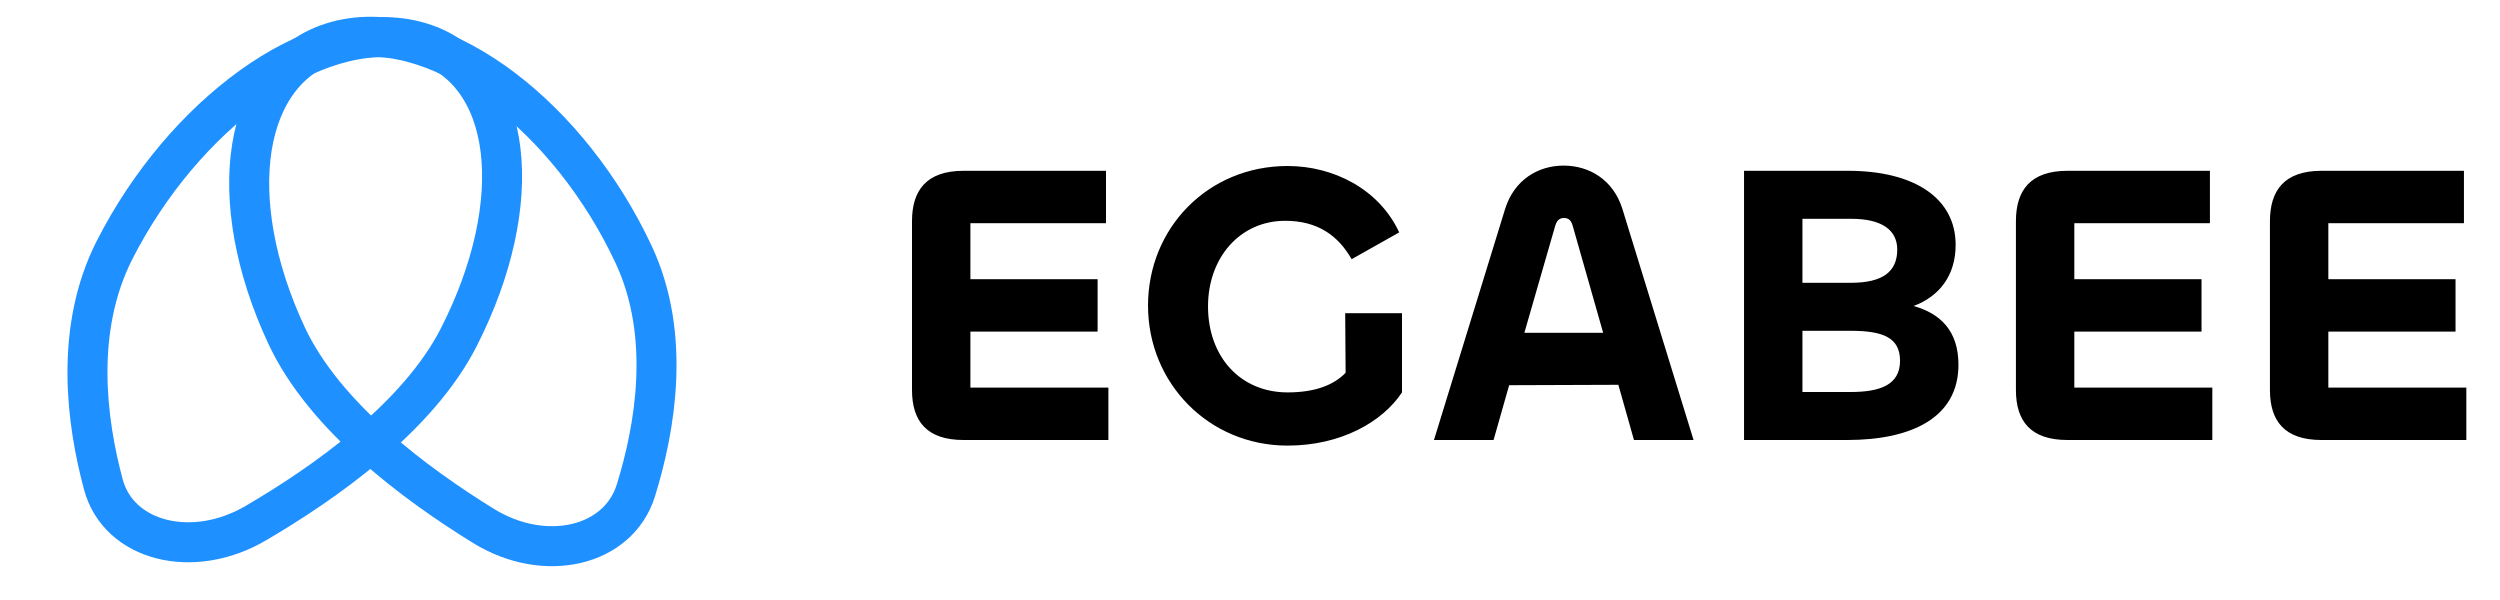
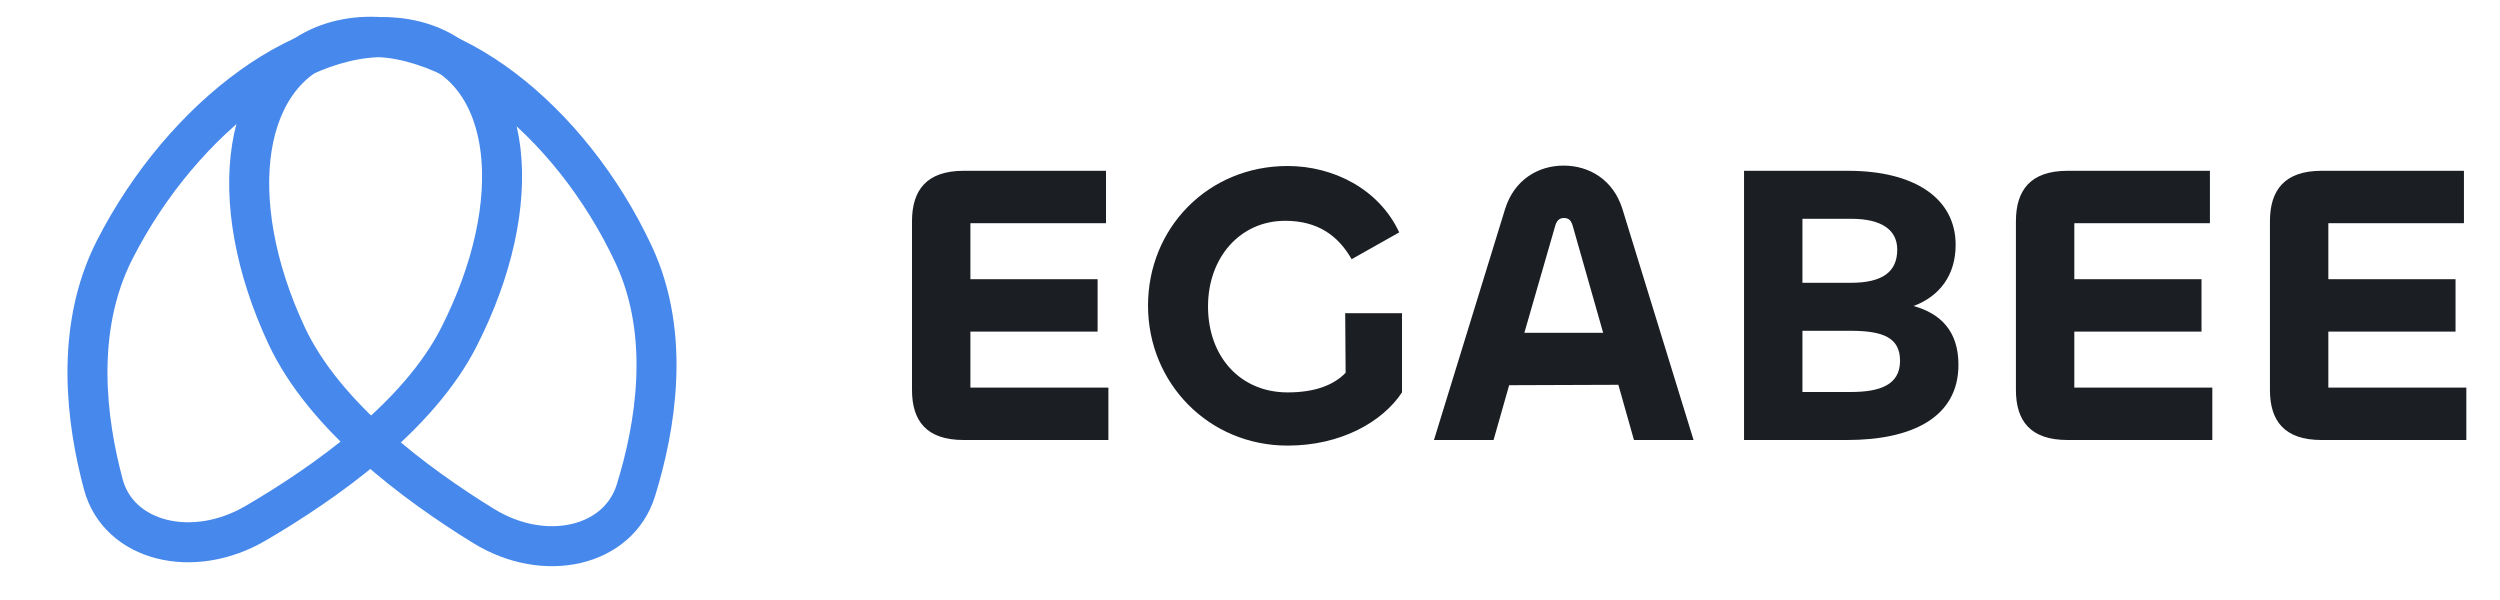
<svg xmlns="http://www.w3.org/2000/svg" width="125" height="30" viewBox="0 0 125 30" fill="none">
-   <path d="M55.42 22H48.18C46.32 22 45.6 21.04 45.6 19.5V11.06C45.6 9.52 46.32 8.54 48.18 8.54H55.3V11.16H48.52V13.96H54.88V16.58H48.52V19.38H55.42V22ZM64.38 22.28C60.441 22.28 57.401 19.16 57.401 15.28C57.401 11.4 60.401 8.3 64.38 8.3C66.68 8.3 68.96 9.46 69.96 11.62L67.581 12.96C66.9 11.76 65.861 11.04 64.26 11.04C62.001 11.04 60.401 12.88 60.401 15.32C60.401 17.84 62.02 19.62 64.38 19.62C65.701 19.62 66.66 19.28 67.281 18.64L67.26 15.66H70.1V19.62C69.121 21.1 67.04 22.28 64.38 22.28ZM71.698 22L75.258 10.44C75.718 8.98 76.918 8.28 78.178 8.28C79.458 8.28 80.658 8.98 81.118 10.44L84.678 22H81.698L80.918 19.24L75.458 19.26L74.678 22H71.698ZM77.758 11.3L76.218 16.64H80.158L78.638 11.3C78.558 11.02 78.438 10.9 78.198 10.9C77.978 10.9 77.838 11.02 77.758 11.3ZM92.362 22H87.202V8.54H92.402C95.762 8.54 97.782 9.94 97.782 12.24C97.782 13.78 96.962 14.82 95.682 15.3C97.022 15.68 97.922 16.54 97.922 18.24C97.922 20.88 95.582 22 92.362 22ZM90.122 10.94V14.14H92.542C94.142 14.14 94.862 13.58 94.862 12.48C94.862 11.48 94.062 10.94 92.562 10.94H90.122ZM90.122 16.54V19.6H92.522C93.942 19.6 95.002 19.28 95.002 18.04C95.002 16.9 94.182 16.54 92.542 16.54H90.122ZM110.616 22H103.376C101.516 22 100.796 21.04 100.796 19.5V11.06C100.796 9.52 101.516 8.54 103.376 8.54H110.496V11.16H103.716V13.96H110.076V16.58H103.716V19.38H110.616V22ZM123.317 22H116.077C114.217 22 113.497 21.04 113.497 19.5V11.06C113.497 9.52 114.217 8.54 116.077 8.54H123.197V11.16H116.417V13.96H122.777V16.58H116.417V19.38H123.317V22Z" fill="black" />
-   <path d="M12.783 26.161C16.24 24.138 20.9 20.863 22.938 16.865C24.658 13.492 25.349 10.169 25.028 7.507C24.709 4.867 23.355 2.709 20.772 2.052C18.189 1.394 15.199 2.446 12.571 4.336C9.921 6.242 7.455 9.113 5.735 12.486C3.697 16.484 4.331 21.107 5.168 24.223C5.933 27.068 9.626 28.008 12.783 26.161Z" stroke="#1E90FF" stroke-width="2" />
-   <path d="M31.794 24.521C32.755 21.421 33.579 16.786 31.683 12.728C30.091 9.321 27.733 6.401 25.154 4.445C22.595 2.503 19.649 1.398 17.049 2.005C14.45 2.611 13.014 4.738 12.594 7.375C12.171 10.032 12.737 13.37 14.329 16.777C16.225 20.835 20.794 24.212 24.178 26.298C27.248 28.19 30.922 27.333 31.794 24.521Z" stroke="#1E90FF" stroke-width="2" />
+   <path d="M55.42 22H48.18C46.32 22 45.6 21.04 45.6 19.5V11.06C45.6 9.52 46.32 8.54 48.18 8.54H55.3V11.16H48.52V13.96H54.88V16.58H48.52V19.38H55.42V22ZM64.38 22.28C60.441 22.28 57.401 19.16 57.401 15.28C57.401 11.4 60.401 8.3 64.38 8.3C66.68 8.3 68.96 9.46 69.96 11.62L67.581 12.96C66.9 11.76 65.861 11.04 64.26 11.04C62.001 11.04 60.401 12.88 60.401 15.32C60.401 17.84 62.02 19.62 64.38 19.62C65.701 19.62 66.66 19.28 67.281 18.64L67.26 15.66H70.1V19.62C69.121 21.1 67.04 22.28 64.38 22.28ZM71.698 22L75.258 10.44C75.718 8.98 76.918 8.28 78.178 8.28C79.458 8.28 80.658 8.98 81.118 10.44L84.678 22H81.698L80.918 19.24L75.458 19.26L74.678 22H71.698ZM77.758 11.3L76.218 16.64H80.158L78.638 11.3C78.558 11.02 78.438 10.9 78.198 10.9C77.978 10.9 77.838 11.02 77.758 11.3ZM92.362 22H87.202V8.54H92.402C95.762 8.54 97.782 9.94 97.782 12.24C97.782 13.78 96.962 14.82 95.682 15.3C97.022 15.68 97.922 16.54 97.922 18.24C97.922 20.88 95.582 22 92.362 22ZM90.122 10.94V14.14H92.542C94.142 14.14 94.862 13.58 94.862 12.48C94.862 11.48 94.062 10.94 92.562 10.94H90.122ZM90.122 16.54V19.6H92.522C93.942 19.6 95.002 19.28 95.002 18.04C95.002 16.9 94.182 16.54 92.542 16.54H90.122ZM110.616 22H103.376C101.516 22 100.796 21.04 100.796 19.5V11.06C100.796 9.52 101.516 8.54 103.376 8.54H110.496V11.16H103.716V13.96H110.076V16.58H103.716V19.38H110.616V22ZM123.317 22H116.077C114.217 22 113.497 21.04 113.497 19.5V11.06C113.497 9.52 114.217 8.54 116.077 8.54H123.197V11.16H116.417V13.96H122.777V16.58H116.417V19.38H123.317V22Z" fill="#1B1E23" />
+   <path d="M12.783 26.161C16.24 24.138 20.9 20.863 22.938 16.865C24.658 13.492 25.349 10.169 25.028 7.507C24.709 4.867 23.355 2.709 20.772 2.052C18.189 1.394 15.199 2.446 12.571 4.336C9.921 6.242 7.455 9.113 5.735 12.486C3.697 16.484 4.331 21.107 5.168 24.223C5.933 27.068 9.626 28.008 12.783 26.161Z" stroke="#4688EB" stroke-width="2" />
+   <path d="M31.794 24.521C32.755 21.421 33.579 16.786 31.683 12.728C30.091 9.321 27.733 6.401 25.154 4.445C22.595 2.503 19.649 1.398 17.049 2.005C14.45 2.611 13.014 4.738 12.594 7.375C12.171 10.032 12.737 13.37 14.329 16.777C16.225 20.835 20.794 24.212 24.178 26.298C27.248 28.19 30.922 27.333 31.794 24.521Z" stroke="#4688EB" stroke-width="2" />
</svg>
